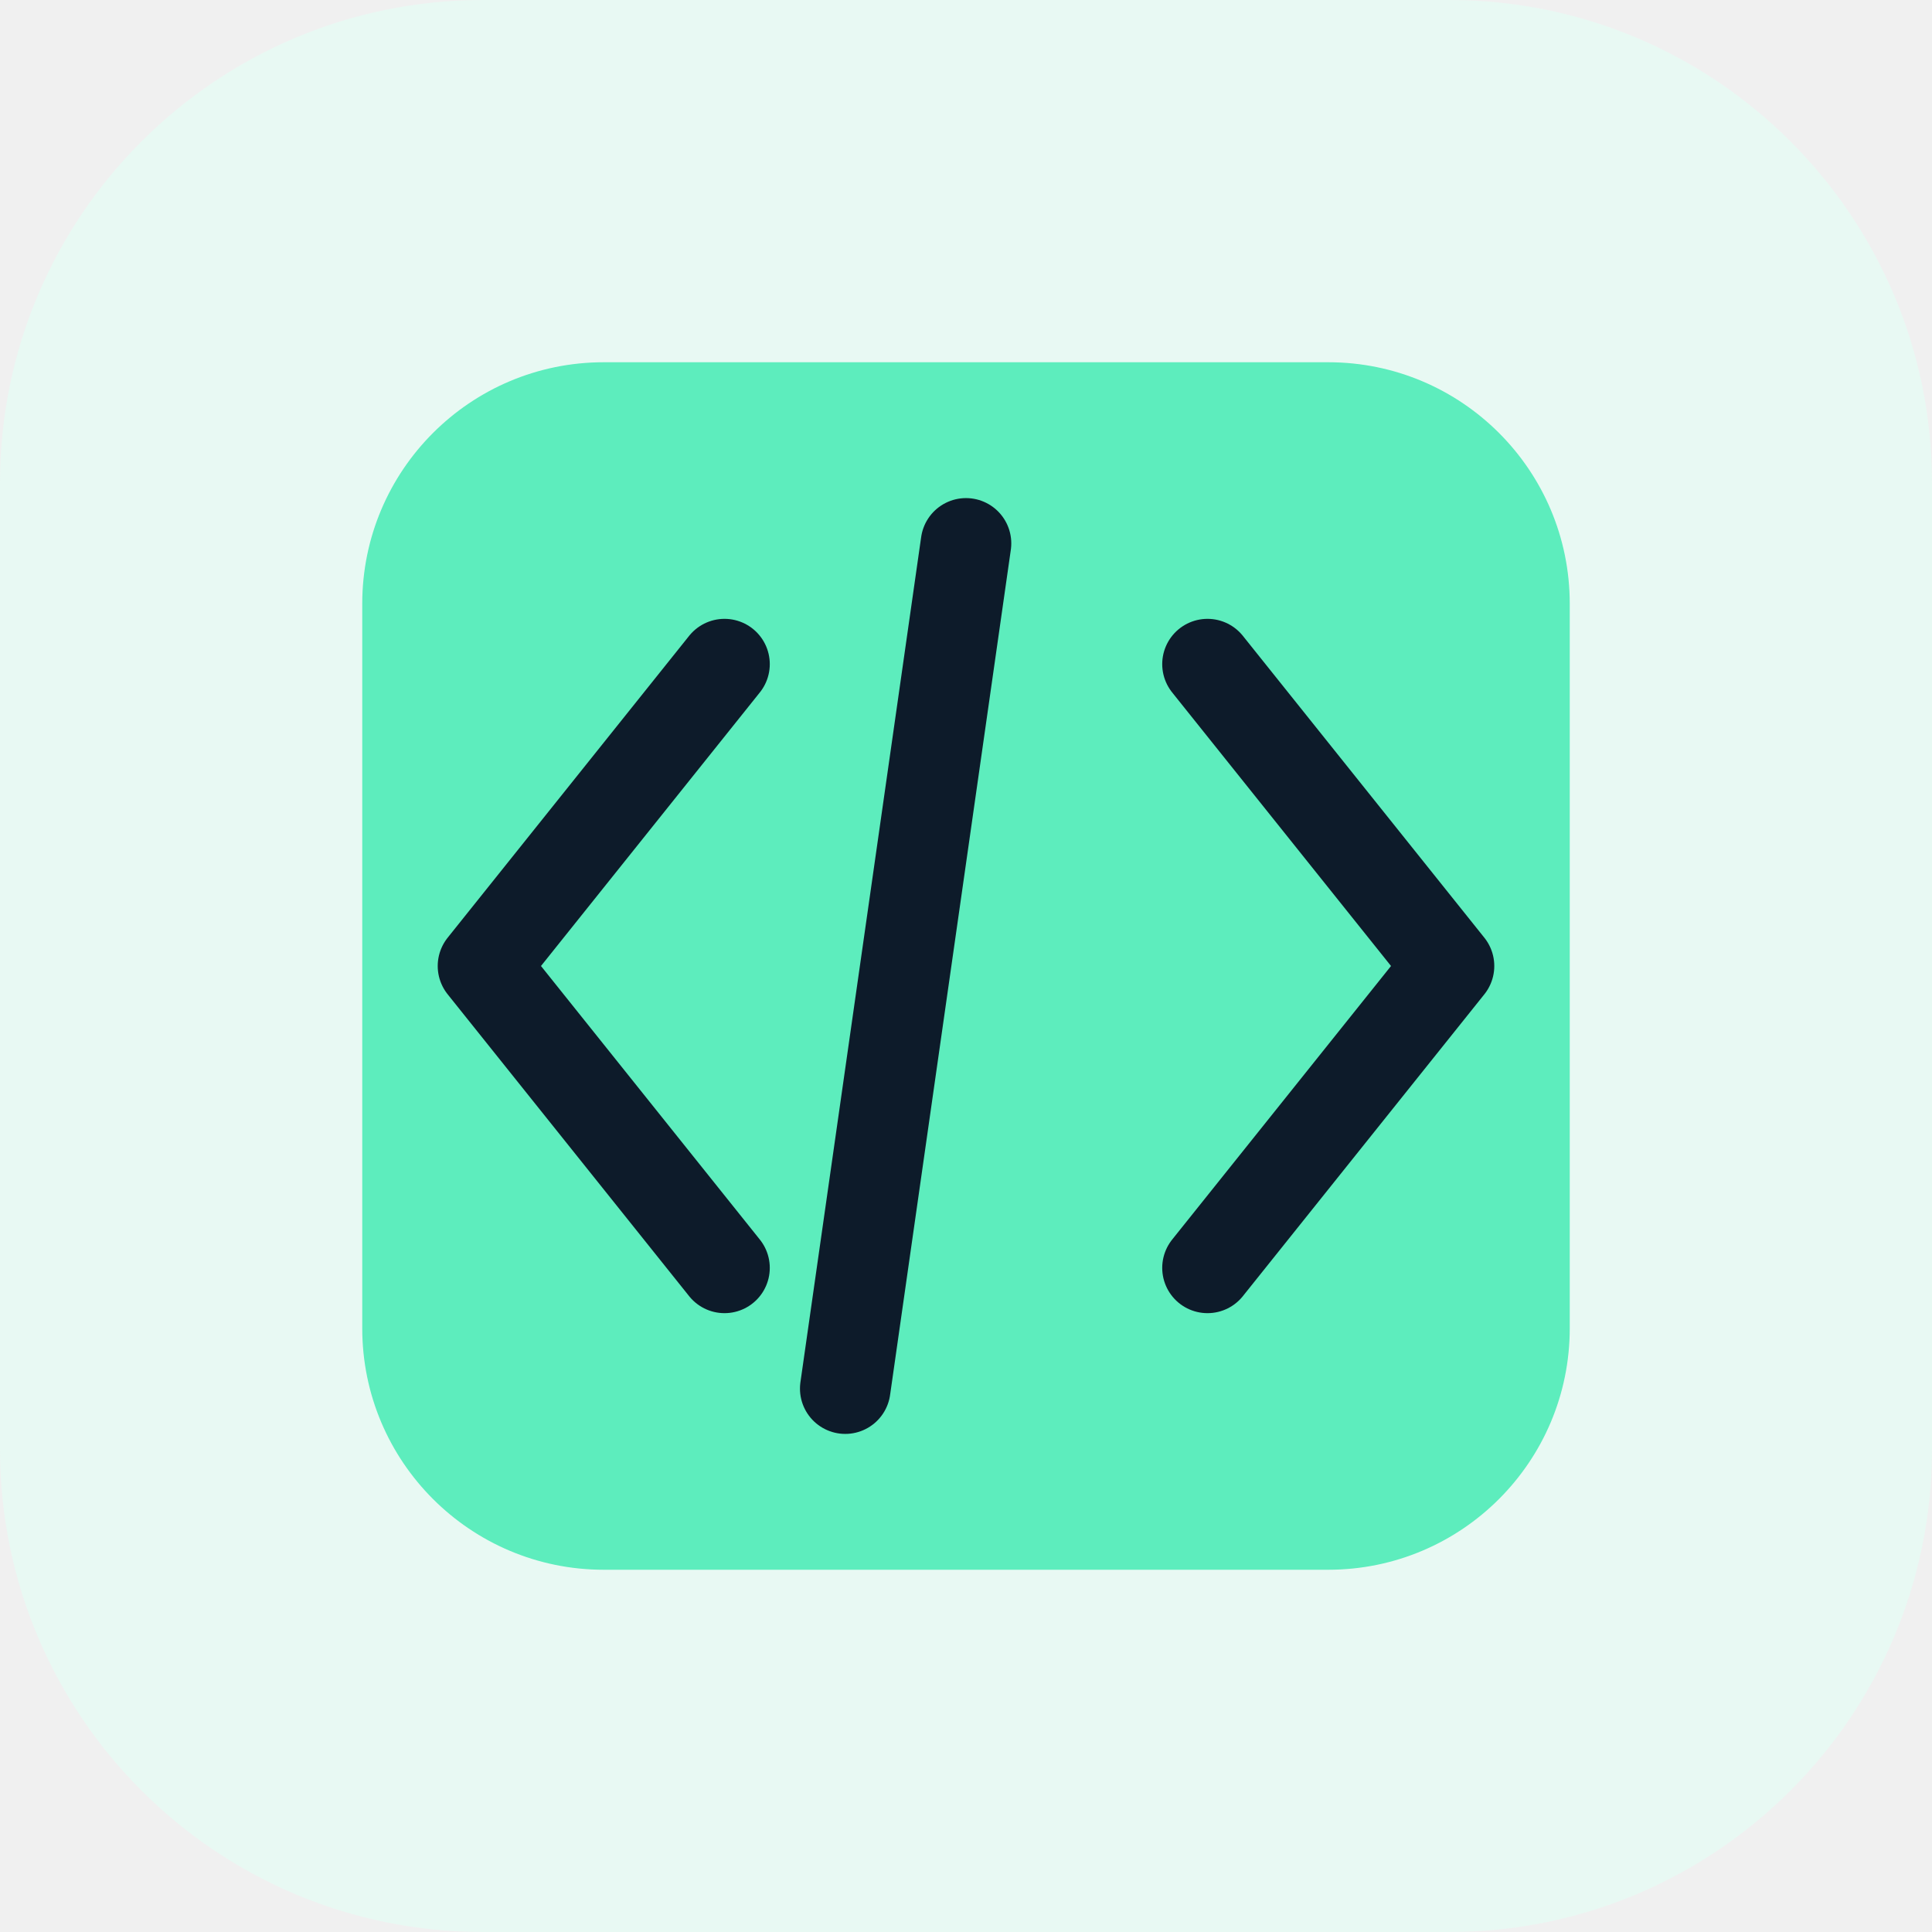
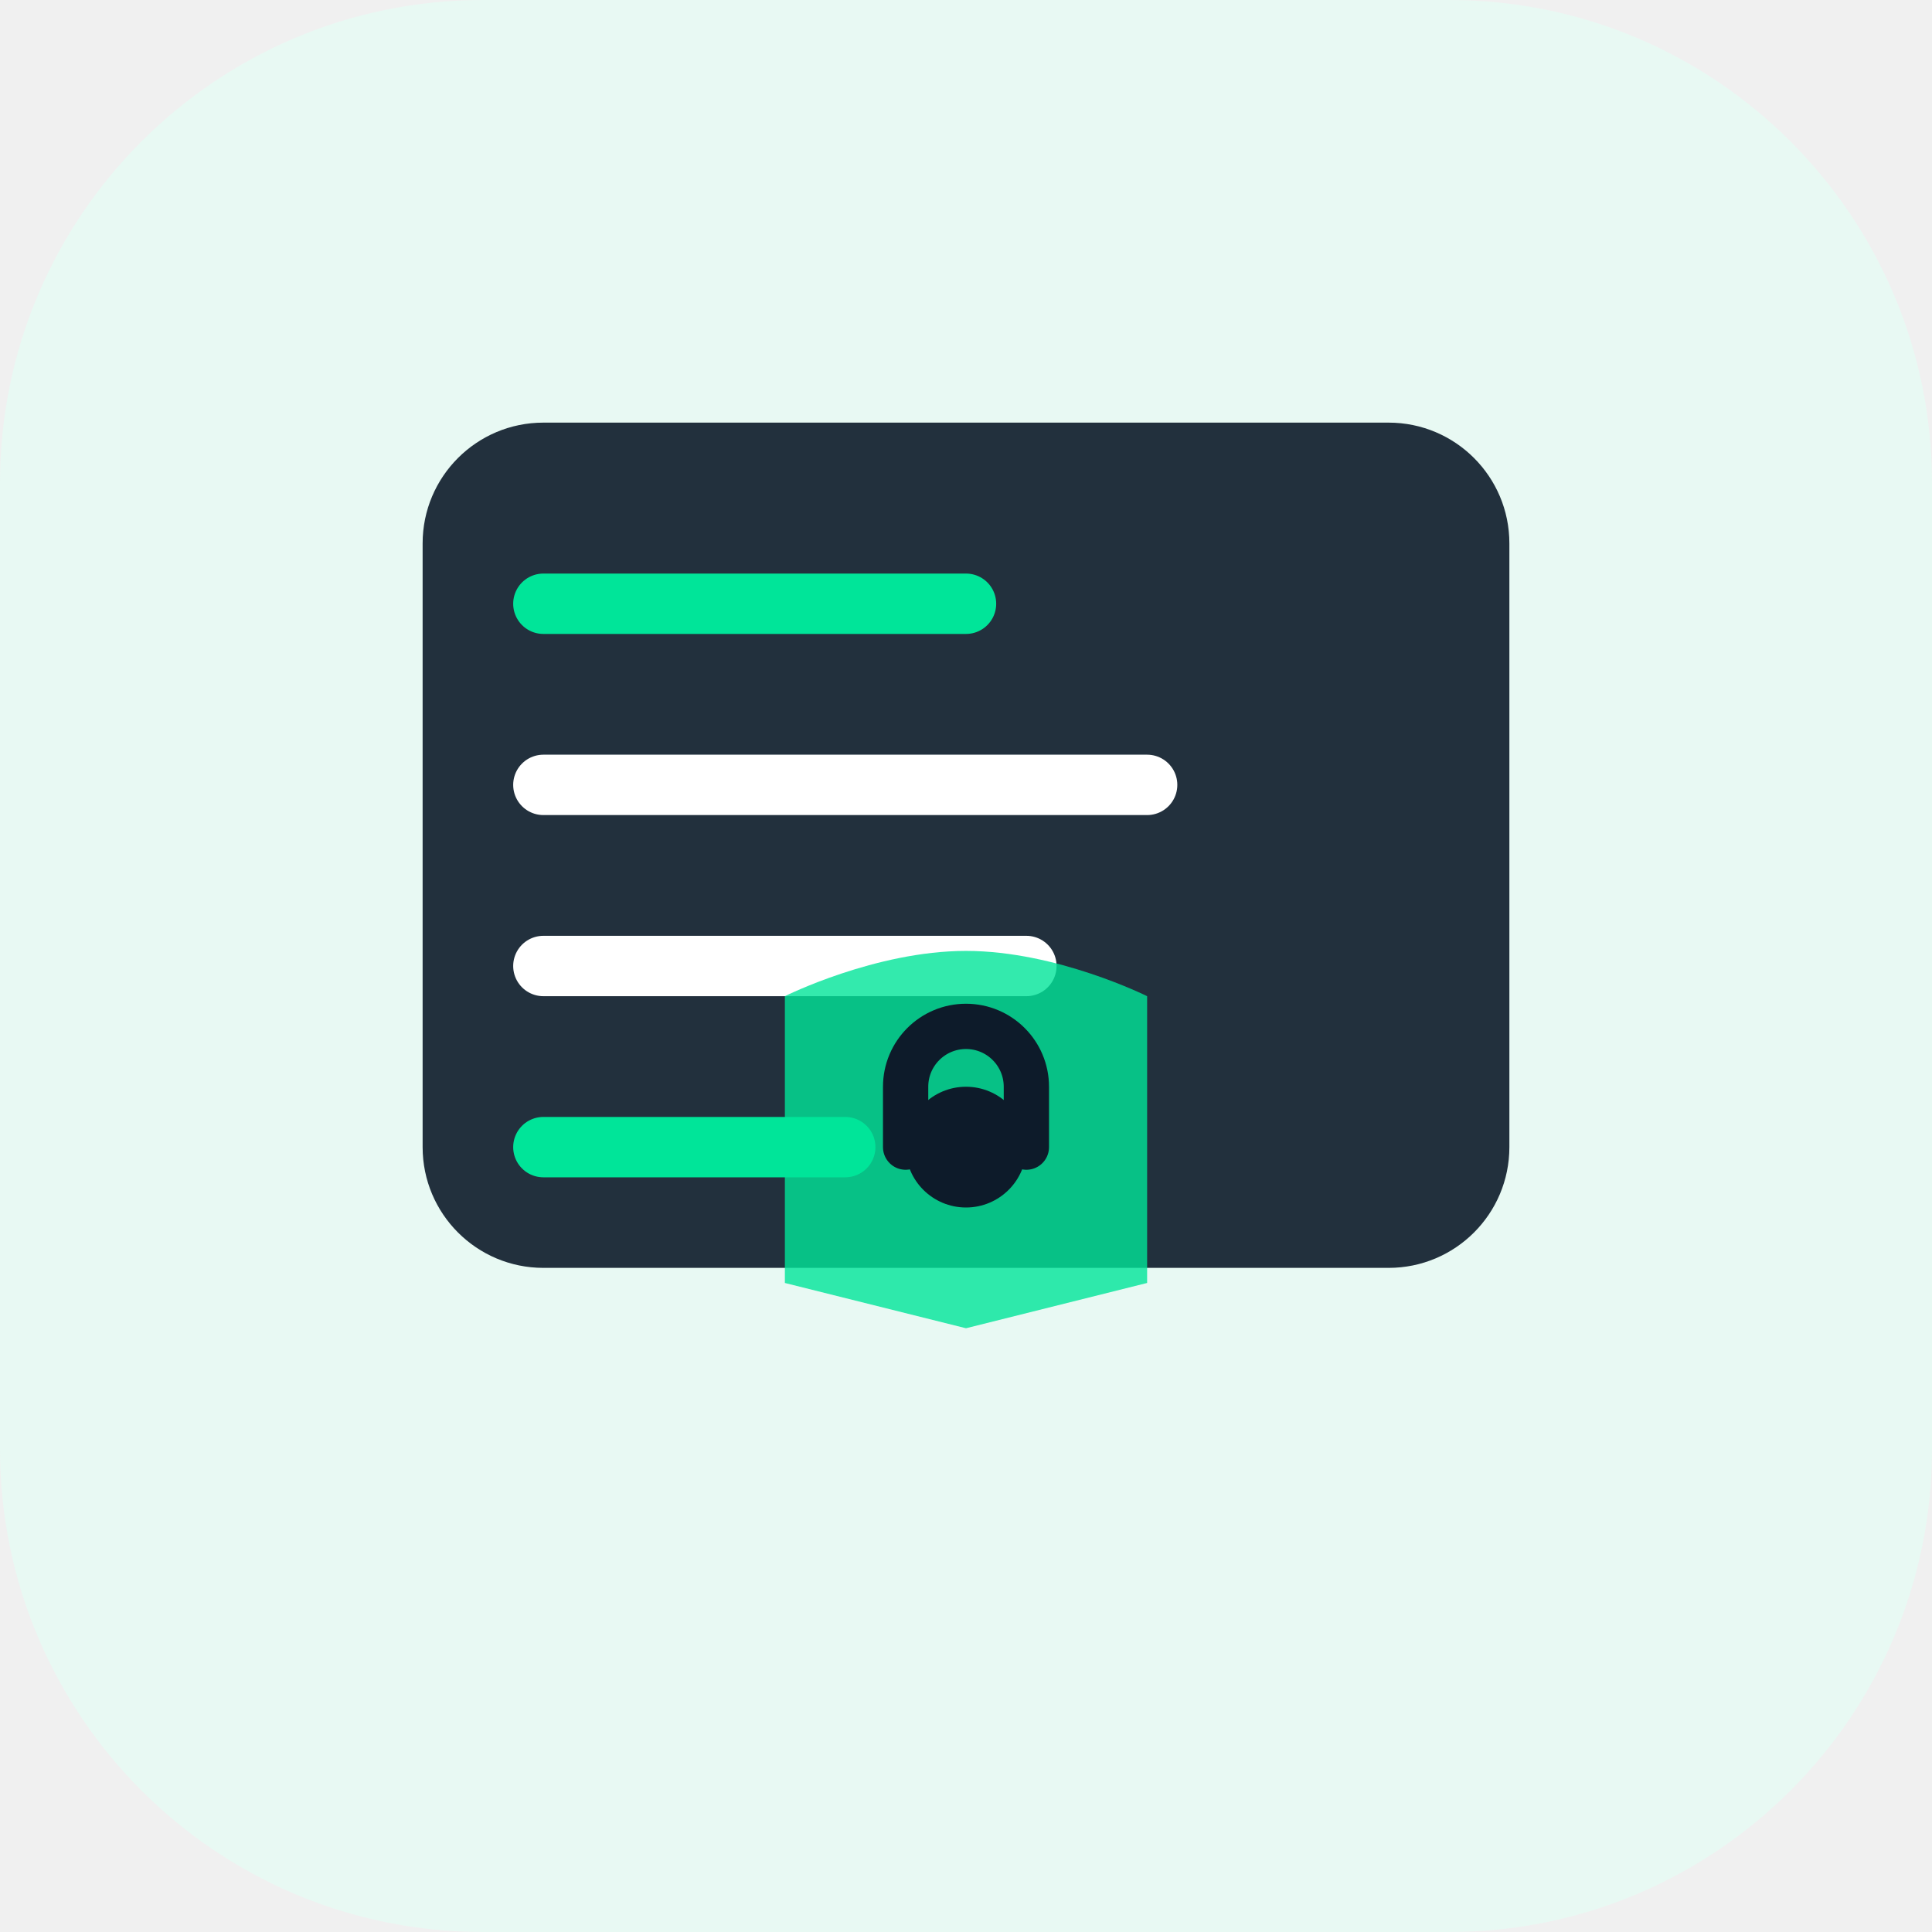
<svg xmlns="http://www.w3.org/2000/svg" width="64" height="64" viewBox="0 0 64 64" fill="none">
+   <defs>
+     <linearGradient id="functionGrad" x1="0%" y1="0%" x2="100%" y2="100%">
+       <stop offset="0%" stop-color="#00E599" stop-opacity="0.8" />
+       <stop offset="100%" stop-color="#00C180" stop-opacity="0.9" />
+     </linearGradient>
+     <filter id="functionShadow" x="-2" y="0" width="110%" height="110%">
+       <feDropShadow dx="0" dy="1" stdDeviation="1" flood-opacity="0.3" />
+     </filter>
+   </defs>
  <rect width="64" height="64" rx="16" fill="#E8F9F3" />
-   <rect x="12" y="12" width="40" height="40" rx="8" fill="#00E599" fill-opacity="0.6" />
-   <path d="M24 22L16 32L24 42" stroke="#0D1B2A" stroke-width="3" stroke-linecap="round" stroke-linejoin="round" />
-   <path d="M40 22L48 32L40 42" stroke="#0D1B2A" stroke-width="3" stroke-linecap="round" stroke-linejoin="round" />
-   <path d="M32 18L28 46" stroke="#0D1B2A" stroke-width="3" stroke-linecap="round" />
+   <rect x="10" y="10" width="44" height="44" rx="10" fill="url(#functionGrad)" filter="url(#functionShadow)" />
+   <rect x="14" y="14" width="36" height="28" rx="4" fill="#0D1B2A" fill-opacity="0.9" />
+   <line x1="18" y1="20" x2="32" y2="20" stroke="#00E599" stroke-width="2" stroke-linecap="round" />
+   <line x1="18" y1="26" x2="38" y2="26" stroke="#FFFFFF" stroke-width="2" stroke-linecap="round" />
+   <line x1="18" y1="32" x2="34" y2="32" stroke="#FFFFFF" stroke-width="2" stroke-linecap="round" />
+   <line x1="18" y1="38" x2="28" y2="38" stroke="#00E599" stroke-width="2" stroke-linecap="round" />
+   <path d="M32 46C32 46 40 44 40 44V32C40 32 36 30 32 30C28 30 24 32 24 32V44C24 44 32 46 32 46Z" fill="#FFFFFF" filter="url(#functionShadow)" />
+   <path d="M32 44C32 44 38 42.5 38 42.5V33C38 33 35 31.5 32 31.5C29 31.5 26 33 26 33V42.5C26 42.5 32 44 32 44Z" fill="#00E599" opacity="0.8" />
+   <circle cx="32" cy="38" r="2" fill="#0D1B2A" />
+   <path d="M30 38V36C30 34.895 30.895 34 32 34V34C33.105 34 34 34.895 34 36V38" stroke="#0D1B2A" stroke-width="1.5" stroke-linecap="round" />
</svg>
